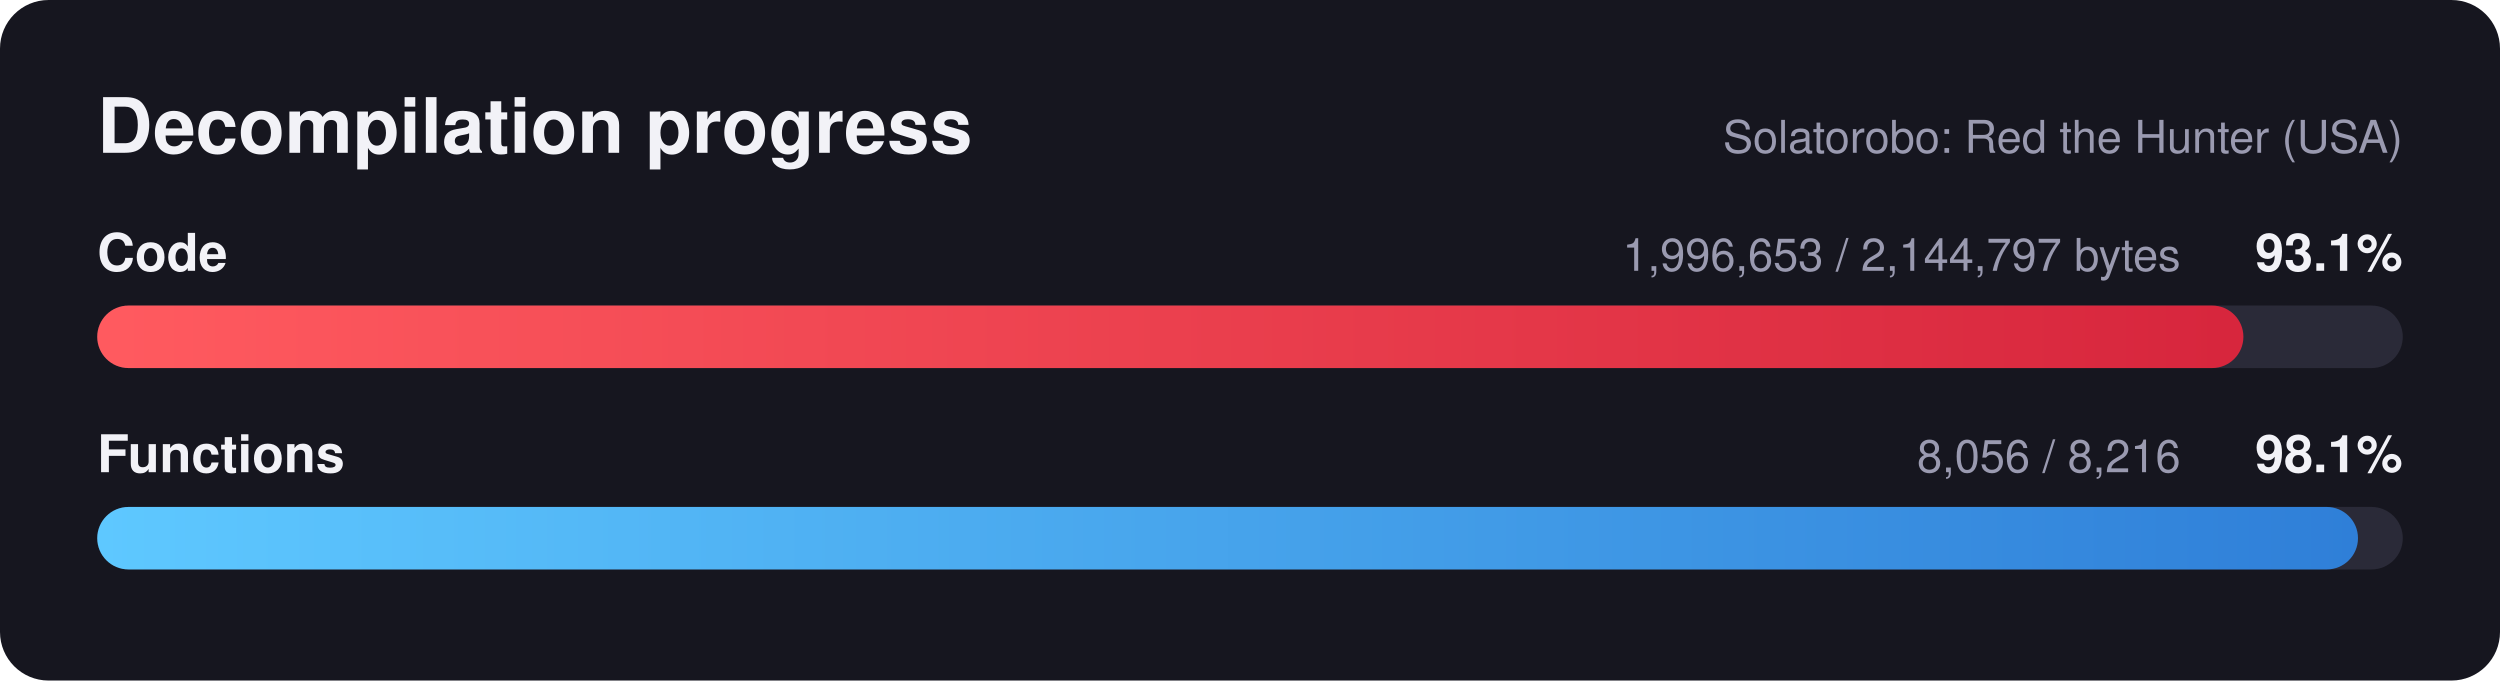
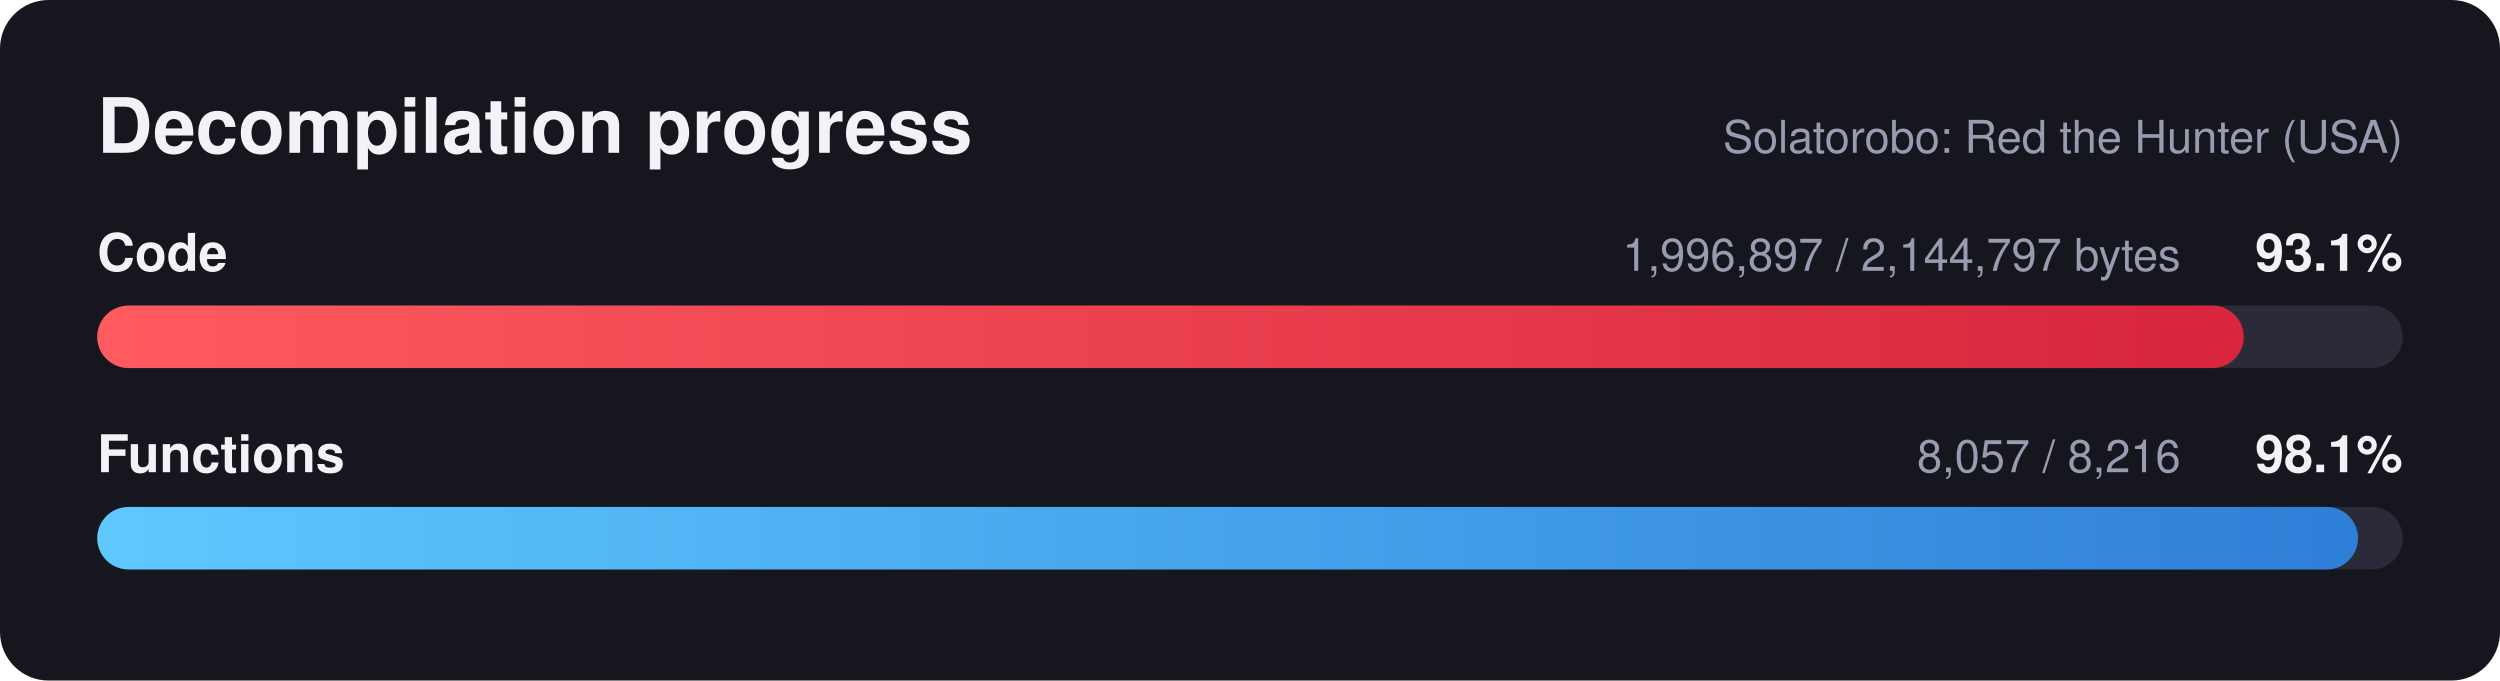
<svg xmlns="http://www.w3.org/2000/svg" width="720" height="196" viewBox="0 0 720 196" font-family="Segoe UI, Helvetica, Arial, sans-serif">
  <defs>
    <linearGradient id="red" x1="0" x2="1" y1="0" y2="0">
      <stop offset="0" stop-color="#ff5a5f" />
      <stop offset="1" stop-color="#d7263d" />
    </linearGradient>
    <linearGradient id="blue" x1="0" x2="1" y1="0" y2="0">
      <stop offset="0" stop-color="#5ec8ff" />
      <stop offset="1" stop-color="#2f7fd8" />
    </linearGradient>
  </defs>
  <rect width="720" height="196" rx="14" fill="#16161f" />
  <text x="28" y="44" fill="#f2f2f7" font-size="22" font-weight="700">Decompilation progress</text>
  <text x="692" y="44" fill="#9a9ab0" font-size="13" text-anchor="end">Solatorobo: Red the Hunter (USA)</text>
  <text x="28" y="78" fill="#f2f2f7" font-size="15" font-weight="600">Code</text>
  <text x="692" y="78" fill="#f2f2f7" font-size="15" font-weight="700" text-anchor="end">93.1%</text>
-   <text x="628" y="78" fill="#9a9ab0" font-size="13" text-anchor="end">1,996,653 / 2,144,797 bytes</text>
+   <text x="628" y="78" fill="#9a9ab0" font-size="13" text-anchor="end">1,996,897 / 2,144,797 bytes</text>
  <rect x="28" y="88" width="664" height="18" rx="9.0" fill="#2a2a38" />
-   <rect x="28" y="88" width="618.1" height="18" rx="9.0" fill="url(#red)" />
+   <rect x="28" y="88" width="618.2" height="18" rx="9.0" fill="url(#red)" />
  <text x="28" y="136" fill="#f2f2f7" font-size="15" font-weight="600">Functions</text>
  <text x="692" y="136" fill="#f2f2f7" font-size="15" font-weight="700" text-anchor="end">98.1%</text>
-   <text x="628" y="136" fill="#9a9ab0" font-size="13" text-anchor="end">8,056 / 8,216</text>
+   <text x="628" y="136" fill="#9a9ab0" font-size="13" text-anchor="end">8,057 / 8,216</text>
  <rect x="28" y="146" width="664" height="18" rx="9.0" fill="#2a2a38" />
  <rect x="28" y="146" width="651.1" height="18" rx="9.0" fill="url(#blue)" />
</svg>
